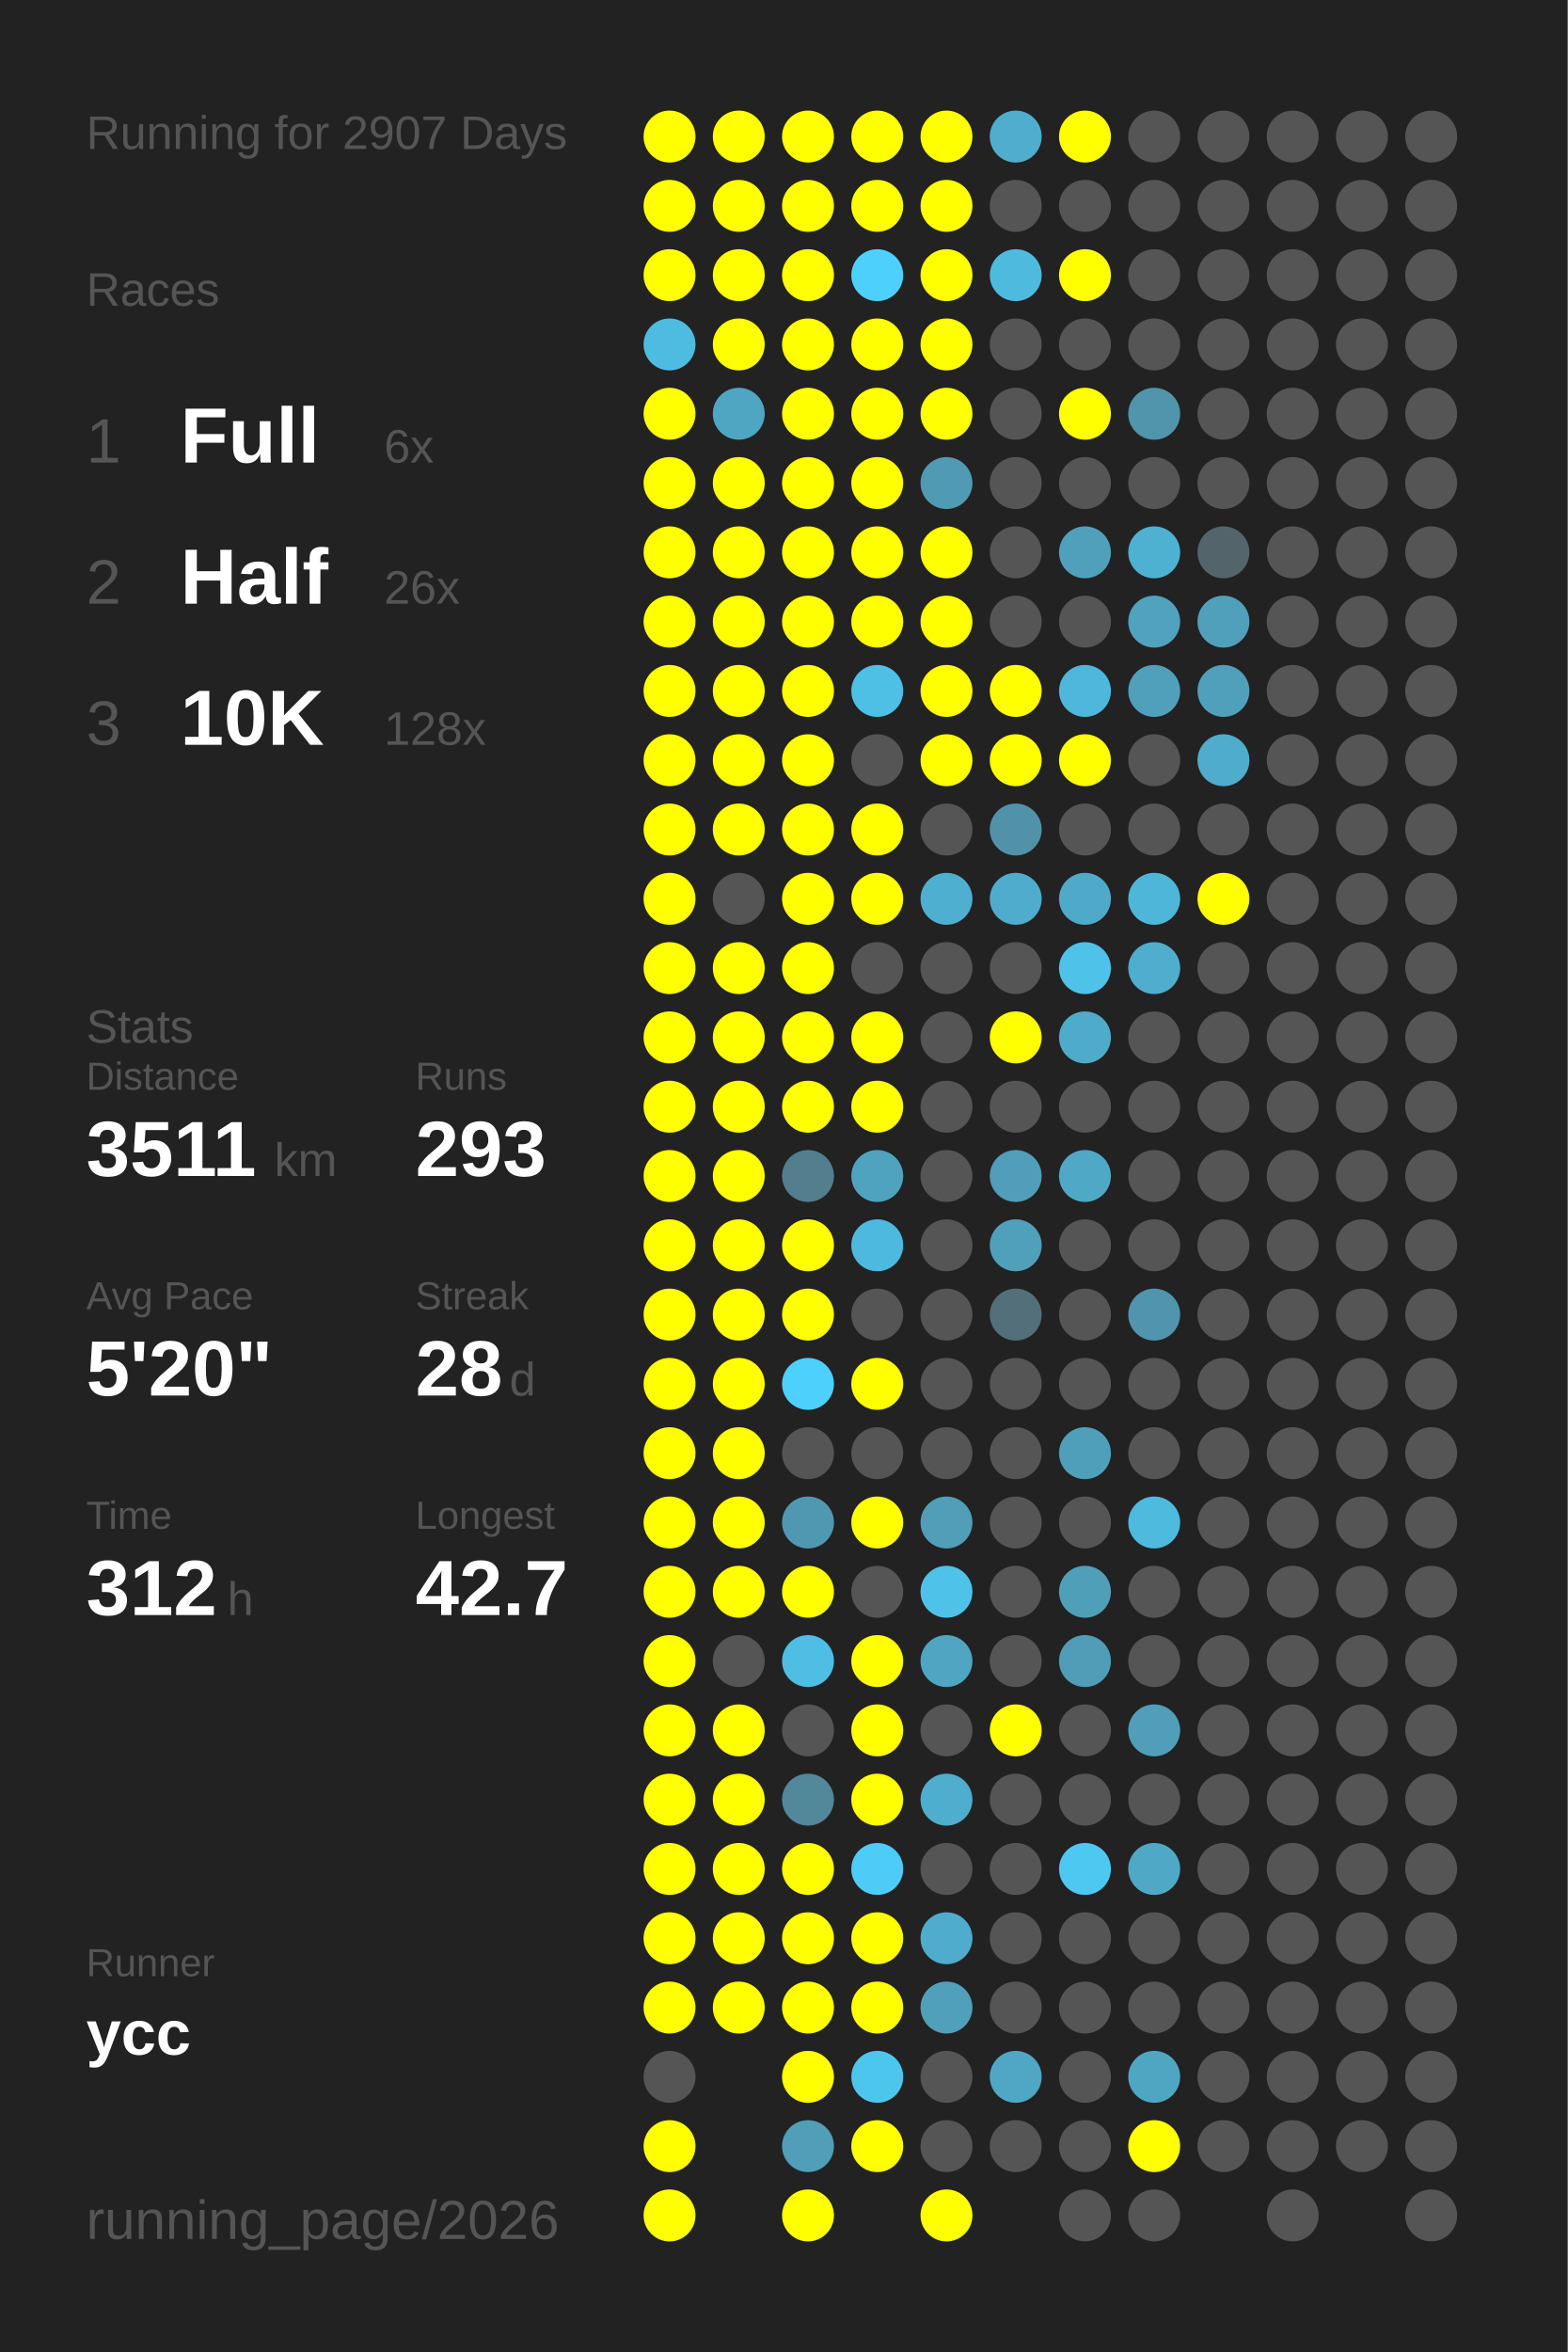
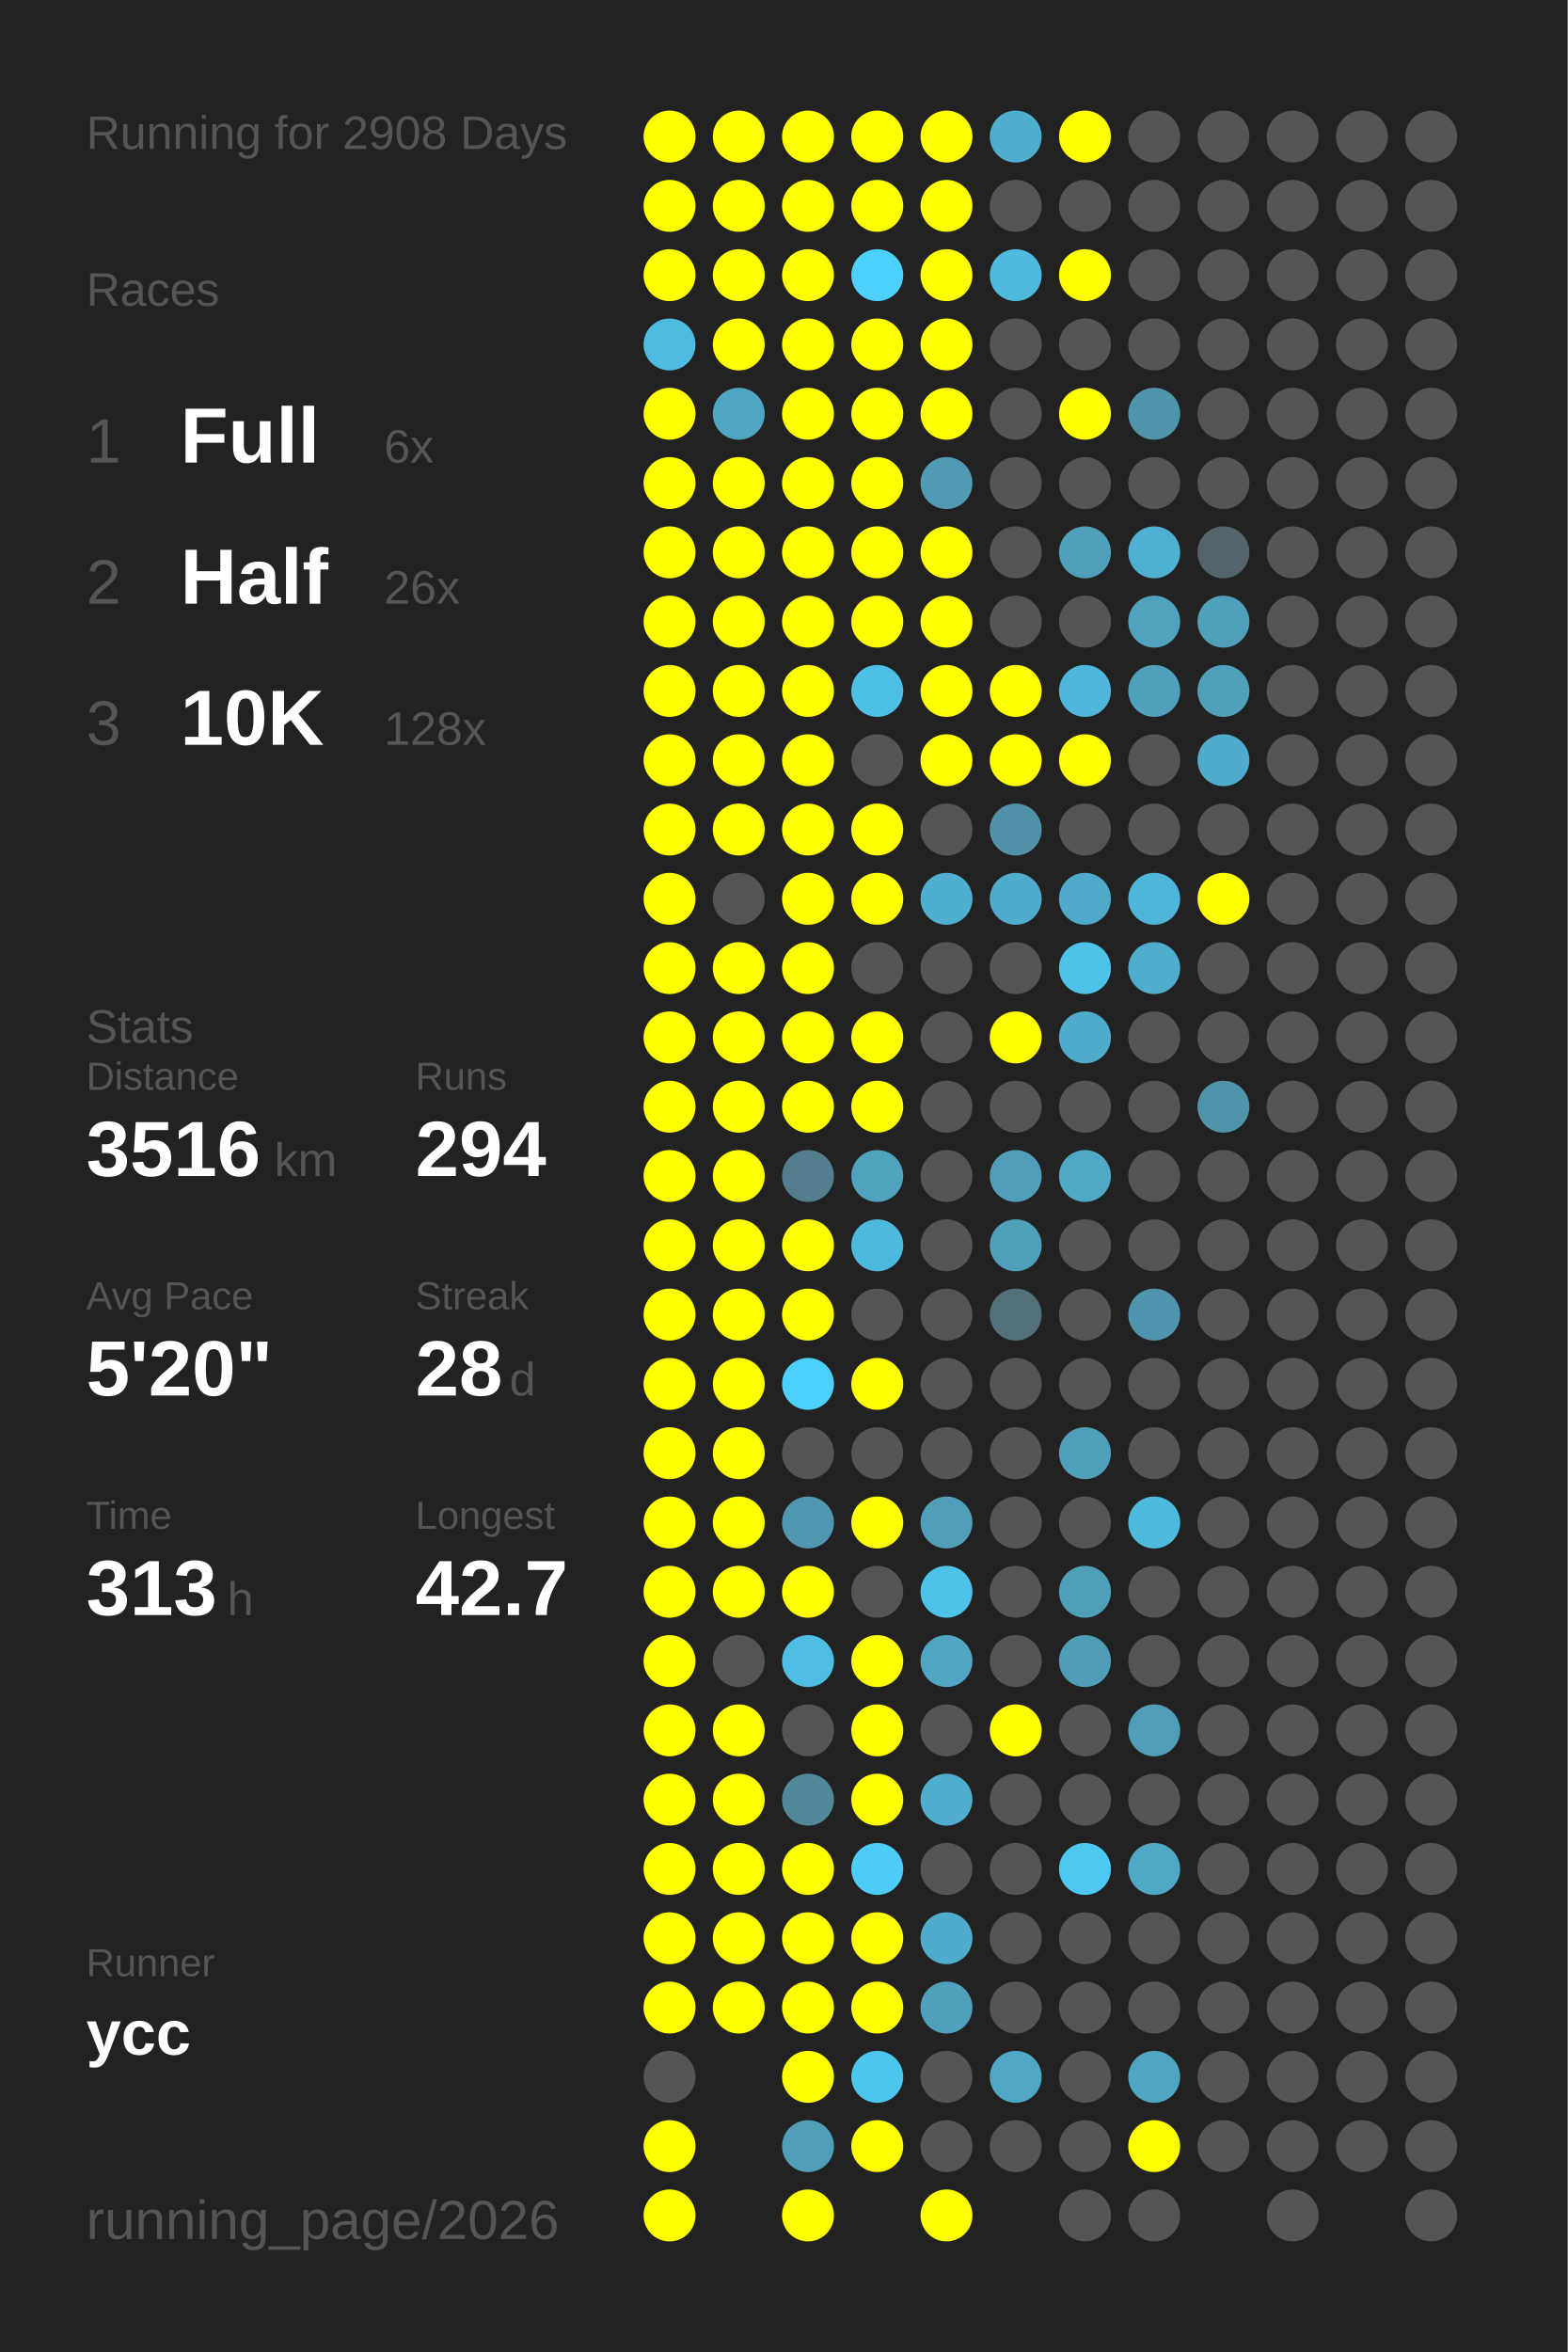
<svg xmlns="http://www.w3.org/2000/svg" baseProfile="full" height="300mm" version="1.1" viewBox="0,0,200,300" width="200mm">
  <defs />
  <rect fill="#222222" height="300" width="200" x="0" y="0" />
-   <text fill="#555555" style="font-size:6px; font-family:Arial;" x="11" y="19">Running for 2907 Days</text>
+   <text fill="#555555" style="font-size:6px; font-family:Arial;" x="11" y="19">Running for 2908 Days</text>
  <text fill="#555555" style="font-size:6px; font-family:Arial;" x="11" y="39">Races</text>
  <text fill="#555555" style="font-size:8px; font-family:Arial;" x="11" y="59">1</text>
  <text fill="#FFFFFF" style="font-size:10px; font-family:Arial; font-weight:bold;" x="23" y="59">Full</text>
  <text fill="#555555" style="font-size:6px; font-family:Arial;" x="49" y="59">6x</text>
  <text fill="#555555" style="font-size:8px; font-family:Arial;" x="11" y="77">2</text>
  <text fill="#FFFFFF" style="font-size:10px; font-family:Arial; font-weight:bold;" x="23" y="77">Half</text>
  <text fill="#555555" style="font-size:6px; font-family:Arial;" x="49" y="77">26x</text>
  <text fill="#555555" style="font-size:8px; font-family:Arial;" x="11" y="95">3</text>
  <text fill="#FFFFFF" style="font-size:10px; font-family:Arial; font-weight:bold;" x="23" y="95">10K</text>
  <text fill="#555555" style="font-size:6px; font-family:Arial;" x="49" y="95">128x</text>
  <text fill="#555555" style="font-size:6px; font-family:Arial;" x="11" y="133">Stats</text>
  <text fill="#555555" style="font-size:5px; font-family:Arial;" x="11" y="139">Distance</text>
-   <text fill="#FFFFFF" style="font-size:10px; font-family:Arial; font-weight:bold;" x="11" y="150">3511</text>
+   <text fill="#FFFFFF" style="font-size:10px; font-family:Arial; font-weight:bold;" x="11" y="150">3516</text>
  <text fill="#555555" style="font-size:6px; font-family:Arial;" x="35" y="150">km</text>
  <text fill="#555555" style="font-size:5px; font-family:Arial;" x="53" y="139">Runs</text>
-   <text fill="#FFFFFF" style="font-size:10px; font-family:Arial; font-weight:bold;" x="53" y="150">293</text>
+   <text fill="#FFFFFF" style="font-size:10px; font-family:Arial; font-weight:bold;" x="53" y="150">294</text>
  <text fill="#555555" style="font-size:5px; font-family:Arial;" x="11" y="167">Avg Pace</text>
  <text fill="#FFFFFF" style="font-size:10px; font-family:Arial; font-weight:bold;" x="11" y="178">5'20"</text>
  <text fill="#555555" style="font-size:5px; font-family:Arial;" x="53" y="167">Streak</text>
  <text fill="#FFFFFF" style="font-size:10px; font-family:Arial; font-weight:bold;" x="53" y="178">28</text>
  <text fill="#555555" style="font-size:6px; font-family:Arial;" x="65" y="178">d</text>
  <text fill="#555555" style="font-size:5px; font-family:Arial;" x="11" y="195">Time</text>
-   <text fill="#FFFFFF" style="font-size:10px; font-family:Arial; font-weight:bold;" x="11" y="206">312</text>
+   <text fill="#FFFFFF" style="font-size:10px; font-family:Arial; font-weight:bold;" x="11" y="206">313</text>
  <text fill="#555555" style="font-size:6px; font-family:Arial;" x="29" y="206">h</text>
  <text fill="#555555" style="font-size:5px; font-family:Arial;" x="53" y="195">Longest</text>
  <text fill="#FFFFFF" style="font-size:10px; font-family:Arial; font-weight:bold;" x="53" y="206">42.7</text>
  <text fill="#555555" style="font-size:5px; font-family:Arial;" x="11" y="252.065">Runner</text>
  <text fill="#FFFFFF" style="font-size:8px; font-family:Arial; font-weight:bold;" x="11" y="262.065">ycc</text>
  <text fill="#555555" style="font-size:7px; font-family:Arial;" x="11" y="285.581">running_page/2026</text>
  <circle cx="85.417" cy="17.419" fill="#FFFF00" r="3.312" />
  <circle cx="85.417" cy="26.258" fill="#FFFF00" r="3.312" />
  <circle cx="85.417" cy="35.097" fill="#FFFF00" r="3.312" />
  <circle cx="85.417" cy="43.935" fill="#4ebce1" r="3.312" />
  <circle cx="85.417" cy="52.774" fill="#FFFF00" r="3.312" />
  <circle cx="85.417" cy="61.613" fill="#FFFF00" r="3.312" />
  <circle cx="85.417" cy="70.452" fill="#FFFF00" r="3.312" />
  <circle cx="85.417" cy="79.29" fill="#FFFF00" r="3.312" />
  <circle cx="85.417" cy="88.129" fill="#FFFF00" r="3.312" />
  <circle cx="85.417" cy="96.968" fill="#FFFF00" r="3.312" />
  <circle cx="85.417" cy="105.806" fill="#FFFF00" r="3.312" />
  <circle cx="85.417" cy="114.645" fill="#FFFF00" r="3.312" />
  <circle cx="85.417" cy="123.484" fill="#FFFF00" r="3.312" />
  <circle cx="85.417" cy="132.323" fill="#FFFF00" r="3.312" />
  <circle cx="85.417" cy="141.161" fill="#FFFF00" r="3.312" />
  <circle cx="85.417" cy="150" fill="#FFFF00" r="3.312" />
  <circle cx="85.417" cy="158.839" fill="#FFFF00" r="3.312" />
  <circle cx="85.417" cy="167.677" fill="#FFFF00" r="3.312" />
  <circle cx="85.417" cy="176.516" fill="#FFFF00" r="3.312" />
  <circle cx="85.417" cy="185.355" fill="#FFFF00" r="3.312" />
  <circle cx="85.417" cy="194.194" fill="#FFFF00" r="3.312" />
  <circle cx="85.417" cy="203.032" fill="#FFFF00" r="3.312" />
  <circle cx="85.417" cy="211.871" fill="#FFFF00" r="3.312" />
  <circle cx="85.417" cy="220.71" fill="#FFFF00" r="3.312" />
  <circle cx="85.417" cy="229.548" fill="#FFFF00" r="3.312" />
  <circle cx="85.417" cy="238.387" fill="#FFFF00" r="3.312" />
  <circle cx="85.417" cy="247.226" fill="#FFFF00" r="3.312" />
  <circle cx="85.417" cy="256.065" fill="#FFFF00" r="3.312" />
  <circle cx="85.417" cy="264.903" fill="#555555" r="3.312" />
  <circle cx="85.417" cy="273.742" fill="#FFFF00" r="3.312" />
  <circle cx="85.417" cy="282.581" fill="#FFFF00" r="3.312" />
  <circle cx="94.25" cy="17.419" fill="#FFFF00" r="3.312" />
  <circle cx="94.25" cy="26.258" fill="#FFFF00" r="3.312" />
  <circle cx="94.25" cy="35.097" fill="#FFFF00" r="3.312" />
  <circle cx="94.25" cy="43.935" fill="#FFFF00" r="3.312" />
  <circle cx="94.25" cy="52.774" fill="#4fa6c3" r="3.312" />
  <circle cx="94.25" cy="61.613" fill="#FFFF00" r="3.312" />
  <circle cx="94.25" cy="70.452" fill="#FFFF00" r="3.312" />
  <circle cx="94.25" cy="79.29" fill="#FFFF00" r="3.312" />
  <circle cx="94.25" cy="88.129" fill="#FFFF00" r="3.312" />
  <circle cx="94.25" cy="96.968" fill="#FFFF00" r="3.312" />
  <circle cx="94.25" cy="105.806" fill="#FFFF00" r="3.312" />
  <circle cx="94.25" cy="114.645" fill="#555555" r="3.312" />
  <circle cx="94.25" cy="123.484" fill="#FFFF00" r="3.312" />
  <circle cx="94.25" cy="132.323" fill="#FFFF00" r="3.312" />
  <circle cx="94.25" cy="141.161" fill="#FFFF00" r="3.312" />
  <circle cx="94.25" cy="150" fill="#FFFF00" r="3.312" />
  <circle cx="94.25" cy="158.839" fill="#FFFF00" r="3.312" />
  <circle cx="94.25" cy="167.677" fill="#FFFF00" r="3.312" />
  <circle cx="94.25" cy="176.516" fill="#FFFF00" r="3.312" />
  <circle cx="94.25" cy="185.355" fill="#FFFF00" r="3.312" />
  <circle cx="94.25" cy="194.194" fill="#FFFF00" r="3.312" />
  <circle cx="94.25" cy="203.032" fill="#FFFF00" r="3.312" />
  <circle cx="94.25" cy="211.871" fill="#555555" r="3.312" />
  <circle cx="94.25" cy="220.71" fill="#FFFF00" r="3.312" />
  <circle cx="94.25" cy="229.548" fill="#FFFF00" r="3.312" />
  <circle cx="94.25" cy="238.387" fill="#FFFF00" r="3.312" />
  <circle cx="94.25" cy="247.226" fill="#FFFF00" r="3.312" />
  <circle cx="94.25" cy="256.065" fill="#FFFF00" r="3.312" />
  <circle cx="103.083" cy="17.419" fill="#FFFF00" r="3.312" />
  <circle cx="103.083" cy="26.258" fill="#FFFF00" r="3.312" />
  <circle cx="103.083" cy="35.097" fill="#FFFF00" r="3.312" />
  <circle cx="103.083" cy="43.935" fill="#FFFF00" r="3.312" />
  <circle cx="103.083" cy="52.774" fill="#FFFF00" r="3.312" />
  <circle cx="103.083" cy="61.613" fill="#FFFF00" r="3.312" />
  <circle cx="103.083" cy="70.452" fill="#FFFF00" r="3.312" />
  <circle cx="103.083" cy="79.29" fill="#FFFF00" r="3.312" />
  <circle cx="103.083" cy="88.129" fill="#FFFF00" r="3.312" />
  <circle cx="103.083" cy="96.968" fill="#FFFF00" r="3.312" />
  <circle cx="103.083" cy="105.806" fill="#FFFF00" r="3.312" />
  <circle cx="103.083" cy="114.645" fill="#FFFF00" r="3.312" />
  <circle cx="103.083" cy="123.484" fill="#FFFF00" r="3.312" />
  <circle cx="103.083" cy="132.323" fill="#FFFF00" r="3.312" />
  <circle cx="103.083" cy="141.161" fill="#FFFF00" r="3.312" />
  <circle cx="103.083" cy="150" fill="#527e8d" r="3.312" />
  <circle cx="103.083" cy="158.839" fill="#FFFF00" r="3.312" />
  <circle cx="103.083" cy="167.677" fill="#FFFF00" r="3.312" />
  <circle cx="103.083" cy="176.516" fill="#4dd0fc" r="3.312" />
  <circle cx="103.083" cy="185.355" fill="#555555" r="3.312" />
  <circle cx="103.083" cy="194.194" fill="#5098b1" r="3.312" />
  <circle cx="103.083" cy="203.032" fill="#FFFF00" r="3.312" />
  <circle cx="103.083" cy="211.871" fill="#4ebee4" r="3.312" />
  <circle cx="103.083" cy="220.71" fill="#555555" r="3.312" />
  <circle cx="103.083" cy="229.548" fill="#51889a" r="3.312" />
  <circle cx="103.083" cy="238.387" fill="#FFFF00" r="3.312" />
  <circle cx="103.083" cy="247.226" fill="#FFFF00" r="3.312" />
  <circle cx="103.083" cy="256.065" fill="#FFFF00" r="3.312" />
  <circle cx="103.083" cy="264.903" fill="#FFFF00" r="3.312" />
  <circle cx="103.083" cy="273.742" fill="#509eb8" r="3.312" />
  <circle cx="103.083" cy="282.581" fill="#FFFF00" r="3.312" />
  <circle cx="111.917" cy="17.419" fill="#FFFF00" r="3.312" />
  <circle cx="111.917" cy="26.258" fill="#FFFF00" r="3.312" />
  <circle cx="111.917" cy="35.097" fill="#4dd0fc" r="3.312" />
  <circle cx="111.917" cy="43.935" fill="#FFFF00" r="3.312" />
  <circle cx="111.917" cy="52.774" fill="#FFFF00" r="3.312" />
  <circle cx="111.917" cy="61.613" fill="#FFFF00" r="3.312" />
  <circle cx="111.917" cy="70.452" fill="#FFFF00" r="3.312" />
  <circle cx="111.917" cy="79.29" fill="#FFFF00" r="3.312" />
  <circle cx="111.917" cy="88.129" fill="#4ebfe5" r="3.312" />
  <circle cx="111.917" cy="96.968" fill="#555555" r="3.312" />
  <circle cx="111.917" cy="105.806" fill="#FFFF00" r="3.312" />
  <circle cx="111.917" cy="114.645" fill="#FFFF00" r="3.312" />
  <circle cx="111.917" cy="123.484" fill="#555555" r="3.312" />
  <circle cx="111.917" cy="132.323" fill="#FFFF00" r="3.312" />
  <circle cx="111.917" cy="141.161" fill="#FFFF00" r="3.312" />
  <circle cx="111.917" cy="150" fill="#4fa3bf" r="3.312" />
  <circle cx="111.917" cy="158.839" fill="#4eb9de" r="3.312" />
  <circle cx="111.917" cy="167.677" fill="#555555" r="3.312" />
  <circle cx="111.917" cy="176.516" fill="#FFFF00" r="3.312" />
  <circle cx="111.917" cy="185.355" fill="#555555" r="3.312" />
  <circle cx="111.917" cy="194.194" fill="#FFFF00" r="3.312" />
  <circle cx="111.917" cy="203.032" fill="#555555" r="3.312" />
  <circle cx="111.917" cy="211.871" fill="#FFFF00" r="3.312" />
  <circle cx="111.917" cy="220.71" fill="#FFFF00" r="3.312" />
  <circle cx="111.917" cy="229.548" fill="#FFFF00" r="3.312" />
  <circle cx="111.917" cy="238.387" fill="#4dccf7" r="3.312" />
  <circle cx="111.917" cy="247.226" fill="#FFFF00" r="3.312" />
  <circle cx="111.917" cy="256.065" fill="#FFFF00" r="3.312" />
  <circle cx="111.917" cy="264.903" fill="#4dc6ee" r="3.312" />
  <circle cx="111.917" cy="273.742" fill="#FFFF00" r="3.312" />
  <circle cx="120.75" cy="17.419" fill="#FFFF00" r="3.312" />
  <circle cx="120.75" cy="26.258" fill="#FFFF00" r="3.312" />
  <circle cx="120.75" cy="35.097" fill="#FFFF00" r="3.312" />
  <circle cx="120.75" cy="43.935" fill="#FFFF00" r="3.312" />
  <circle cx="120.75" cy="52.774" fill="#FFFF00" r="3.312" />
  <circle cx="120.75" cy="61.613" fill="#509ab3" r="3.312" />
  <circle cx="120.75" cy="70.452" fill="#FFFF00" r="3.312" />
  <circle cx="120.75" cy="79.29" fill="#FFFF00" r="3.312" />
  <circle cx="120.75" cy="88.129" fill="#FFFF00" r="3.312" />
  <circle cx="120.75" cy="96.968" fill="#FFFF00" r="3.312" />
  <circle cx="120.75" cy="105.806" fill="#555555" r="3.312" />
  <circle cx="120.75" cy="114.645" fill="#4fafd0" r="3.312" />
  <circle cx="120.75" cy="123.484" fill="#555555" r="3.312" />
  <circle cx="120.75" cy="132.323" fill="#555555" r="3.312" />
  <circle cx="120.75" cy="141.161" fill="#555555" r="3.312" />
  <circle cx="120.75" cy="150" fill="#555555" r="3.312" />
  <circle cx="120.75" cy="158.839" fill="#555555" r="3.312" />
  <circle cx="120.75" cy="167.677" fill="#555555" r="3.312" />
  <circle cx="120.75" cy="176.516" fill="#555555" r="3.312" />
  <circle cx="120.75" cy="185.355" fill="#555555" r="3.312" />
  <circle cx="120.75" cy="194.194" fill="#509eb8" r="3.312" />
  <circle cx="120.75" cy="203.032" fill="#4ec2e9" r="3.312" />
  <circle cx="120.75" cy="211.871" fill="#4fa5c2" r="3.312" />
  <circle cx="120.75" cy="220.71" fill="#555555" r="3.312" />
  <circle cx="120.75" cy="229.548" fill="#4fadcd" r="3.312" />
  <circle cx="120.75" cy="238.387" fill="#555555" r="3.312" />
  <circle cx="120.75" cy="247.226" fill="#4faccc" r="3.312" />
  <circle cx="120.75" cy="256.065" fill="#50a0bb" r="3.312" />
  <circle cx="120.75" cy="264.903" fill="#555555" r="3.312" />
  <circle cx="120.75" cy="273.742" fill="#555555" r="3.312" />
  <circle cx="120.75" cy="282.581" fill="#FFFF00" r="3.312" />
  <circle cx="129.583" cy="17.419" fill="#4faece" r="3.312" />
  <circle cx="129.583" cy="26.258" fill="#555555" r="3.312" />
  <circle cx="129.583" cy="35.097" fill="#4ebade" r="3.312" />
  <circle cx="129.583" cy="43.935" fill="#555555" r="3.312" />
  <circle cx="129.583" cy="52.774" fill="#555555" r="3.312" />
  <circle cx="129.583" cy="61.613" fill="#555555" r="3.312" />
  <circle cx="129.583" cy="70.452" fill="#555555" r="3.312" />
  <circle cx="129.583" cy="79.29" fill="#555555" r="3.312" />
  <circle cx="129.583" cy="88.129" fill="#FFFF00" r="3.312" />
  <circle cx="129.583" cy="96.968" fill="#FFFF00" r="3.312" />
  <circle cx="129.583" cy="105.806" fill="#5192a8" r="3.312" />
  <circle cx="129.583" cy="114.645" fill="#4faccc" r="3.312" />
  <circle cx="129.583" cy="123.484" fill="#555555" r="3.312" />
  <circle cx="129.583" cy="132.323" fill="#FFFF00" r="3.312" />
  <circle cx="129.583" cy="141.161" fill="#555555" r="3.312" />
  <circle cx="129.583" cy="150" fill="#509eb9" r="3.312" />
  <circle cx="129.583" cy="158.839" fill="#50a0bb" r="3.312" />
  <circle cx="129.583" cy="167.677" fill="#536f79" r="3.312" />
  <circle cx="129.583" cy="176.516" fill="#555555" r="3.312" />
  <circle cx="129.583" cy="185.355" fill="#555555" r="3.312" />
  <circle cx="129.583" cy="194.194" fill="#555555" r="3.312" />
  <circle cx="129.583" cy="203.032" fill="#555555" r="3.312" />
  <circle cx="129.583" cy="211.871" fill="#555555" r="3.312" />
  <circle cx="129.583" cy="220.71" fill="#FFFF00" r="3.312" />
  <circle cx="129.583" cy="229.548" fill="#555555" r="3.312" />
  <circle cx="129.583" cy="238.387" fill="#555555" r="3.312" />
  <circle cx="129.583" cy="247.226" fill="#555555" r="3.312" />
  <circle cx="129.583" cy="256.065" fill="#555555" r="3.312" />
  <circle cx="129.583" cy="264.903" fill="#4fa7c5" r="3.312" />
  <circle cx="129.583" cy="273.742" fill="#555555" r="3.312" />
  <circle cx="138.417" cy="17.419" fill="#FFFF00" r="3.312" />
  <circle cx="138.417" cy="26.258" fill="#555555" r="3.312" />
  <circle cx="138.417" cy="35.097" fill="#FFFF00" r="3.312" />
  <circle cx="138.417" cy="43.935" fill="#555555" r="3.312" />
  <circle cx="138.417" cy="52.774" fill="#FFFF00" r="3.312" />
  <circle cx="138.417" cy="61.613" fill="#555555" r="3.312" />
  <circle cx="138.417" cy="70.452" fill="#50a0bb" r="3.312" />
  <circle cx="138.417" cy="79.29" fill="#555555" r="3.312" />
  <circle cx="138.417" cy="88.129" fill="#4eb7db" r="3.312" />
  <circle cx="138.417" cy="96.968" fill="#FFFF00" r="3.312" />
  <circle cx="138.417" cy="105.806" fill="#555555" r="3.312" />
  <circle cx="138.417" cy="114.645" fill="#4faac9" r="3.312" />
  <circle cx="138.417" cy="123.484" fill="#4ec2e9" r="3.312" />
  <circle cx="138.417" cy="132.323" fill="#4fabca" r="3.312" />
  <circle cx="138.417" cy="141.161" fill="#555555" r="3.312" />
  <circle cx="138.417" cy="150" fill="#4fa8c6" r="3.312" />
  <circle cx="138.417" cy="158.839" fill="#555555" r="3.312" />
  <circle cx="138.417" cy="167.677" fill="#555555" r="3.312" />
  <circle cx="138.417" cy="176.516" fill="#555555" r="3.312" />
  <circle cx="138.417" cy="185.355" fill="#509fba" r="3.312" />
  <circle cx="138.417" cy="194.194" fill="#555555" r="3.312" />
  <circle cx="138.417" cy="203.032" fill="#509fb9" r="3.312" />
  <circle cx="138.417" cy="211.871" fill="#509db7" r="3.312" />
  <circle cx="138.417" cy="220.71" fill="#555555" r="3.312" />
  <circle cx="138.417" cy="229.548" fill="#555555" r="3.312" />
  <circle cx="138.417" cy="238.387" fill="#4dc8f1" r="3.312" />
  <circle cx="138.417" cy="247.226" fill="#555555" r="3.312" />
  <circle cx="138.417" cy="256.065" fill="#555555" r="3.312" />
  <circle cx="138.417" cy="264.903" fill="#555555" r="3.312" />
  <circle cx="138.417" cy="273.742" fill="#555555" r="3.312" />
  <circle cx="138.417" cy="282.581" fill="#555555" r="3.312" />
  <circle cx="147.25" cy="17.419" fill="#555555" r="3.312" />
  <circle cx="147.25" cy="26.258" fill="#555555" r="3.312" />
  <circle cx="147.25" cy="35.097" fill="#555555" r="3.312" />
  <circle cx="147.25" cy="43.935" fill="#555555" r="3.312" />
  <circle cx="147.25" cy="52.774" fill="#5095ac" r="3.312" />
  <circle cx="147.25" cy="61.613" fill="#555555" r="3.312" />
  <circle cx="147.25" cy="70.452" fill="#4fb1d2" r="3.312" />
  <circle cx="147.25" cy="79.29" fill="#50a2be" r="3.312" />
  <circle cx="147.25" cy="88.129" fill="#50a0bb" r="3.312" />
  <circle cx="147.25" cy="96.968" fill="#555555" r="3.312" />
  <circle cx="147.25" cy="105.806" fill="#555555" r="3.312" />
  <circle cx="147.25" cy="114.645" fill="#4eb6d9" r="3.312" />
  <circle cx="147.25" cy="123.484" fill="#4faece" r="3.312" />
  <circle cx="147.25" cy="132.323" fill="#555555" r="3.312" />
  <circle cx="147.25" cy="141.161" fill="#555555" r="3.312" />
  <circle cx="147.25" cy="150" fill="#555555" r="3.312" />
  <circle cx="147.25" cy="158.839" fill="#555555" r="3.312" />
  <circle cx="147.25" cy="167.677" fill="#5095ad" r="3.312" />
  <circle cx="147.25" cy="176.516" fill="#555555" r="3.312" />
  <circle cx="147.25" cy="185.355" fill="#555555" r="3.312" />
  <circle cx="147.25" cy="194.194" fill="#4ebade" r="3.312" />
  <circle cx="147.25" cy="203.032" fill="#555555" r="3.312" />
  <circle cx="147.25" cy="211.871" fill="#555555" r="3.312" />
  <circle cx="147.25" cy="220.71" fill="#509eb9" r="3.312" />
  <circle cx="147.25" cy="229.548" fill="#555555" r="3.312" />
  <circle cx="147.25" cy="238.387" fill="#4fa8c6" r="3.312" />
  <circle cx="147.25" cy="247.226" fill="#555555" r="3.312" />
  <circle cx="147.25" cy="256.065" fill="#555555" r="3.312" />
  <circle cx="147.25" cy="264.903" fill="#4fa6c3" r="3.312" />
  <circle cx="147.25" cy="273.742" fill="#FFFF00" r="3.312" />
  <circle cx="147.25" cy="282.581" fill="#555555" r="3.312" />
  <circle cx="156.083" cy="17.419" fill="#555555" r="3.312" />
  <circle cx="156.083" cy="26.258" fill="#555555" r="3.312" />
  <circle cx="156.083" cy="35.097" fill="#555555" r="3.312" />
  <circle cx="156.083" cy="43.935" fill="#555555" r="3.312" />
  <circle cx="156.083" cy="52.774" fill="#555555" r="3.312" />
  <circle cx="156.083" cy="61.613" fill="#555555" r="3.312" />
  <circle cx="156.083" cy="70.452" fill="#53656b" r="3.312" />
  <circle cx="156.083" cy="79.29" fill="#50a0bb" r="3.312" />
  <circle cx="156.083" cy="88.129" fill="#50a0bb" r="3.312" />
  <circle cx="156.083" cy="96.968" fill="#4faccc" r="3.312" />
  <circle cx="156.083" cy="105.806" fill="#555555" r="3.312" />
  <circle cx="156.083" cy="114.645" fill="#FFFF00" r="3.312" />
  <circle cx="156.083" cy="123.484" fill="#555555" r="3.312" />
  <circle cx="156.083" cy="132.323" fill="#555555" r="3.312" />
-   <circle cx="156.083" cy="141.161" fill="#555555" r="3.312" />
+   <circle cx="156.083" cy="141.161" fill="#5094ab" r="3.312" />
  <circle cx="156.083" cy="150" fill="#555555" r="3.312" />
  <circle cx="156.083" cy="158.839" fill="#555555" r="3.312" />
  <circle cx="156.083" cy="167.677" fill="#555555" r="3.312" />
  <circle cx="156.083" cy="176.516" fill="#555555" r="3.312" />
  <circle cx="156.083" cy="185.355" fill="#555555" r="3.312" />
  <circle cx="156.083" cy="194.194" fill="#555555" r="3.312" />
  <circle cx="156.083" cy="203.032" fill="#555555" r="3.312" />
  <circle cx="156.083" cy="211.871" fill="#555555" r="3.312" />
  <circle cx="156.083" cy="220.71" fill="#555555" r="3.312" />
  <circle cx="156.083" cy="229.548" fill="#555555" r="3.312" />
  <circle cx="156.083" cy="238.387" fill="#555555" r="3.312" />
  <circle cx="156.083" cy="247.226" fill="#555555" r="3.312" />
  <circle cx="156.083" cy="256.065" fill="#555555" r="3.312" />
  <circle cx="156.083" cy="264.903" fill="#555555" r="3.312" />
  <circle cx="156.083" cy="273.742" fill="#555555" r="3.312" />
  <circle cx="164.917" cy="17.419" fill="#555555" r="3.312" />
  <circle cx="164.917" cy="26.258" fill="#555555" r="3.312" />
  <circle cx="164.917" cy="35.097" fill="#555555" r="3.312" />
  <circle cx="164.917" cy="43.935" fill="#555555" r="3.312" />
  <circle cx="164.917" cy="52.774" fill="#555555" r="3.312" />
  <circle cx="164.917" cy="61.613" fill="#555555" r="3.312" />
  <circle cx="164.917" cy="70.452" fill="#555555" r="3.312" />
  <circle cx="164.917" cy="79.29" fill="#555555" r="3.312" />
  <circle cx="164.917" cy="88.129" fill="#555555" r="3.312" />
  <circle cx="164.917" cy="96.968" fill="#555555" r="3.312" />
  <circle cx="164.917" cy="105.806" fill="#555555" r="3.312" />
  <circle cx="164.917" cy="114.645" fill="#555555" r="3.312" />
  <circle cx="164.917" cy="123.484" fill="#555555" r="3.312" />
  <circle cx="164.917" cy="132.323" fill="#555555" r="3.312" />
  <circle cx="164.917" cy="141.161" fill="#555555" r="3.312" />
  <circle cx="164.917" cy="150" fill="#555555" r="3.312" />
  <circle cx="164.917" cy="158.839" fill="#555555" r="3.312" />
  <circle cx="164.917" cy="167.677" fill="#555555" r="3.312" />
  <circle cx="164.917" cy="176.516" fill="#555555" r="3.312" />
  <circle cx="164.917" cy="185.355" fill="#555555" r="3.312" />
  <circle cx="164.917" cy="194.194" fill="#555555" r="3.312" />
  <circle cx="164.917" cy="203.032" fill="#555555" r="3.312" />
  <circle cx="164.917" cy="211.871" fill="#555555" r="3.312" />
  <circle cx="164.917" cy="220.71" fill="#555555" r="3.312" />
  <circle cx="164.917" cy="229.548" fill="#555555" r="3.312" />
  <circle cx="164.917" cy="238.387" fill="#555555" r="3.312" />
  <circle cx="164.917" cy="247.226" fill="#555555" r="3.312" />
  <circle cx="164.917" cy="256.065" fill="#555555" r="3.312" />
  <circle cx="164.917" cy="264.903" fill="#555555" r="3.312" />
  <circle cx="164.917" cy="273.742" fill="#555555" r="3.312" />
  <circle cx="164.917" cy="282.581" fill="#555555" r="3.312" />
  <circle cx="173.75" cy="17.419" fill="#555555" r="3.312" />
  <circle cx="173.75" cy="26.258" fill="#555555" r="3.312" />
  <circle cx="173.75" cy="35.097" fill="#555555" r="3.312" />
  <circle cx="173.75" cy="43.935" fill="#555555" r="3.312" />
  <circle cx="173.75" cy="52.774" fill="#555555" r="3.312" />
  <circle cx="173.75" cy="61.613" fill="#555555" r="3.312" />
  <circle cx="173.75" cy="70.452" fill="#555555" r="3.312" />
  <circle cx="173.75" cy="79.29" fill="#555555" r="3.312" />
  <circle cx="173.75" cy="88.129" fill="#555555" r="3.312" />
  <circle cx="173.75" cy="96.968" fill="#555555" r="3.312" />
  <circle cx="173.75" cy="105.806" fill="#555555" r="3.312" />
  <circle cx="173.75" cy="114.645" fill="#555555" r="3.312" />
  <circle cx="173.75" cy="123.484" fill="#555555" r="3.312" />
  <circle cx="173.75" cy="132.323" fill="#555555" r="3.312" />
  <circle cx="173.75" cy="141.161" fill="#555555" r="3.312" />
  <circle cx="173.75" cy="150" fill="#555555" r="3.312" />
  <circle cx="173.75" cy="158.839" fill="#555555" r="3.312" />
  <circle cx="173.75" cy="167.677" fill="#555555" r="3.312" />
  <circle cx="173.75" cy="176.516" fill="#555555" r="3.312" />
  <circle cx="173.75" cy="185.355" fill="#555555" r="3.312" />
  <circle cx="173.75" cy="194.194" fill="#555555" r="3.312" />
  <circle cx="173.75" cy="203.032" fill="#555555" r="3.312" />
  <circle cx="173.75" cy="211.871" fill="#555555" r="3.312" />
  <circle cx="173.75" cy="220.71" fill="#555555" r="3.312" />
  <circle cx="173.75" cy="229.548" fill="#555555" r="3.312" />
  <circle cx="173.75" cy="238.387" fill="#555555" r="3.312" />
  <circle cx="173.75" cy="247.226" fill="#555555" r="3.312" />
  <circle cx="173.75" cy="256.065" fill="#555555" r="3.312" />
  <circle cx="173.75" cy="264.903" fill="#555555" r="3.312" />
  <circle cx="173.75" cy="273.742" fill="#555555" r="3.312" />
  <circle cx="182.583" cy="17.419" fill="#555555" r="3.312" />
  <circle cx="182.583" cy="26.258" fill="#555555" r="3.312" />
  <circle cx="182.583" cy="35.097" fill="#555555" r="3.312" />
  <circle cx="182.583" cy="43.935" fill="#555555" r="3.312" />
  <circle cx="182.583" cy="52.774" fill="#555555" r="3.312" />
  <circle cx="182.583" cy="61.613" fill="#555555" r="3.312" />
  <circle cx="182.583" cy="70.452" fill="#555555" r="3.312" />
  <circle cx="182.583" cy="79.29" fill="#555555" r="3.312" />
  <circle cx="182.583" cy="88.129" fill="#555555" r="3.312" />
  <circle cx="182.583" cy="96.968" fill="#555555" r="3.312" />
  <circle cx="182.583" cy="105.806" fill="#555555" r="3.312" />
  <circle cx="182.583" cy="114.645" fill="#555555" r="3.312" />
  <circle cx="182.583" cy="123.484" fill="#555555" r="3.312" />
  <circle cx="182.583" cy="132.323" fill="#555555" r="3.312" />
  <circle cx="182.583" cy="141.161" fill="#555555" r="3.312" />
  <circle cx="182.583" cy="150" fill="#555555" r="3.312" />
  <circle cx="182.583" cy="158.839" fill="#555555" r="3.312" />
  <circle cx="182.583" cy="167.677" fill="#555555" r="3.312" />
  <circle cx="182.583" cy="176.516" fill="#555555" r="3.312" />
  <circle cx="182.583" cy="185.355" fill="#555555" r="3.312" />
  <circle cx="182.583" cy="194.194" fill="#555555" r="3.312" />
  <circle cx="182.583" cy="203.032" fill="#555555" r="3.312" />
  <circle cx="182.583" cy="211.871" fill="#555555" r="3.312" />
  <circle cx="182.583" cy="220.71" fill="#555555" r="3.312" />
  <circle cx="182.583" cy="229.548" fill="#555555" r="3.312" />
  <circle cx="182.583" cy="238.387" fill="#555555" r="3.312" />
  <circle cx="182.583" cy="247.226" fill="#555555" r="3.312" />
  <circle cx="182.583" cy="256.065" fill="#555555" r="3.312" />
  <circle cx="182.583" cy="264.903" fill="#555555" r="3.312" />
  <circle cx="182.583" cy="273.742" fill="#555555" r="3.312" />
  <circle cx="182.583" cy="282.581" fill="#555555" r="3.312" />
</svg>
